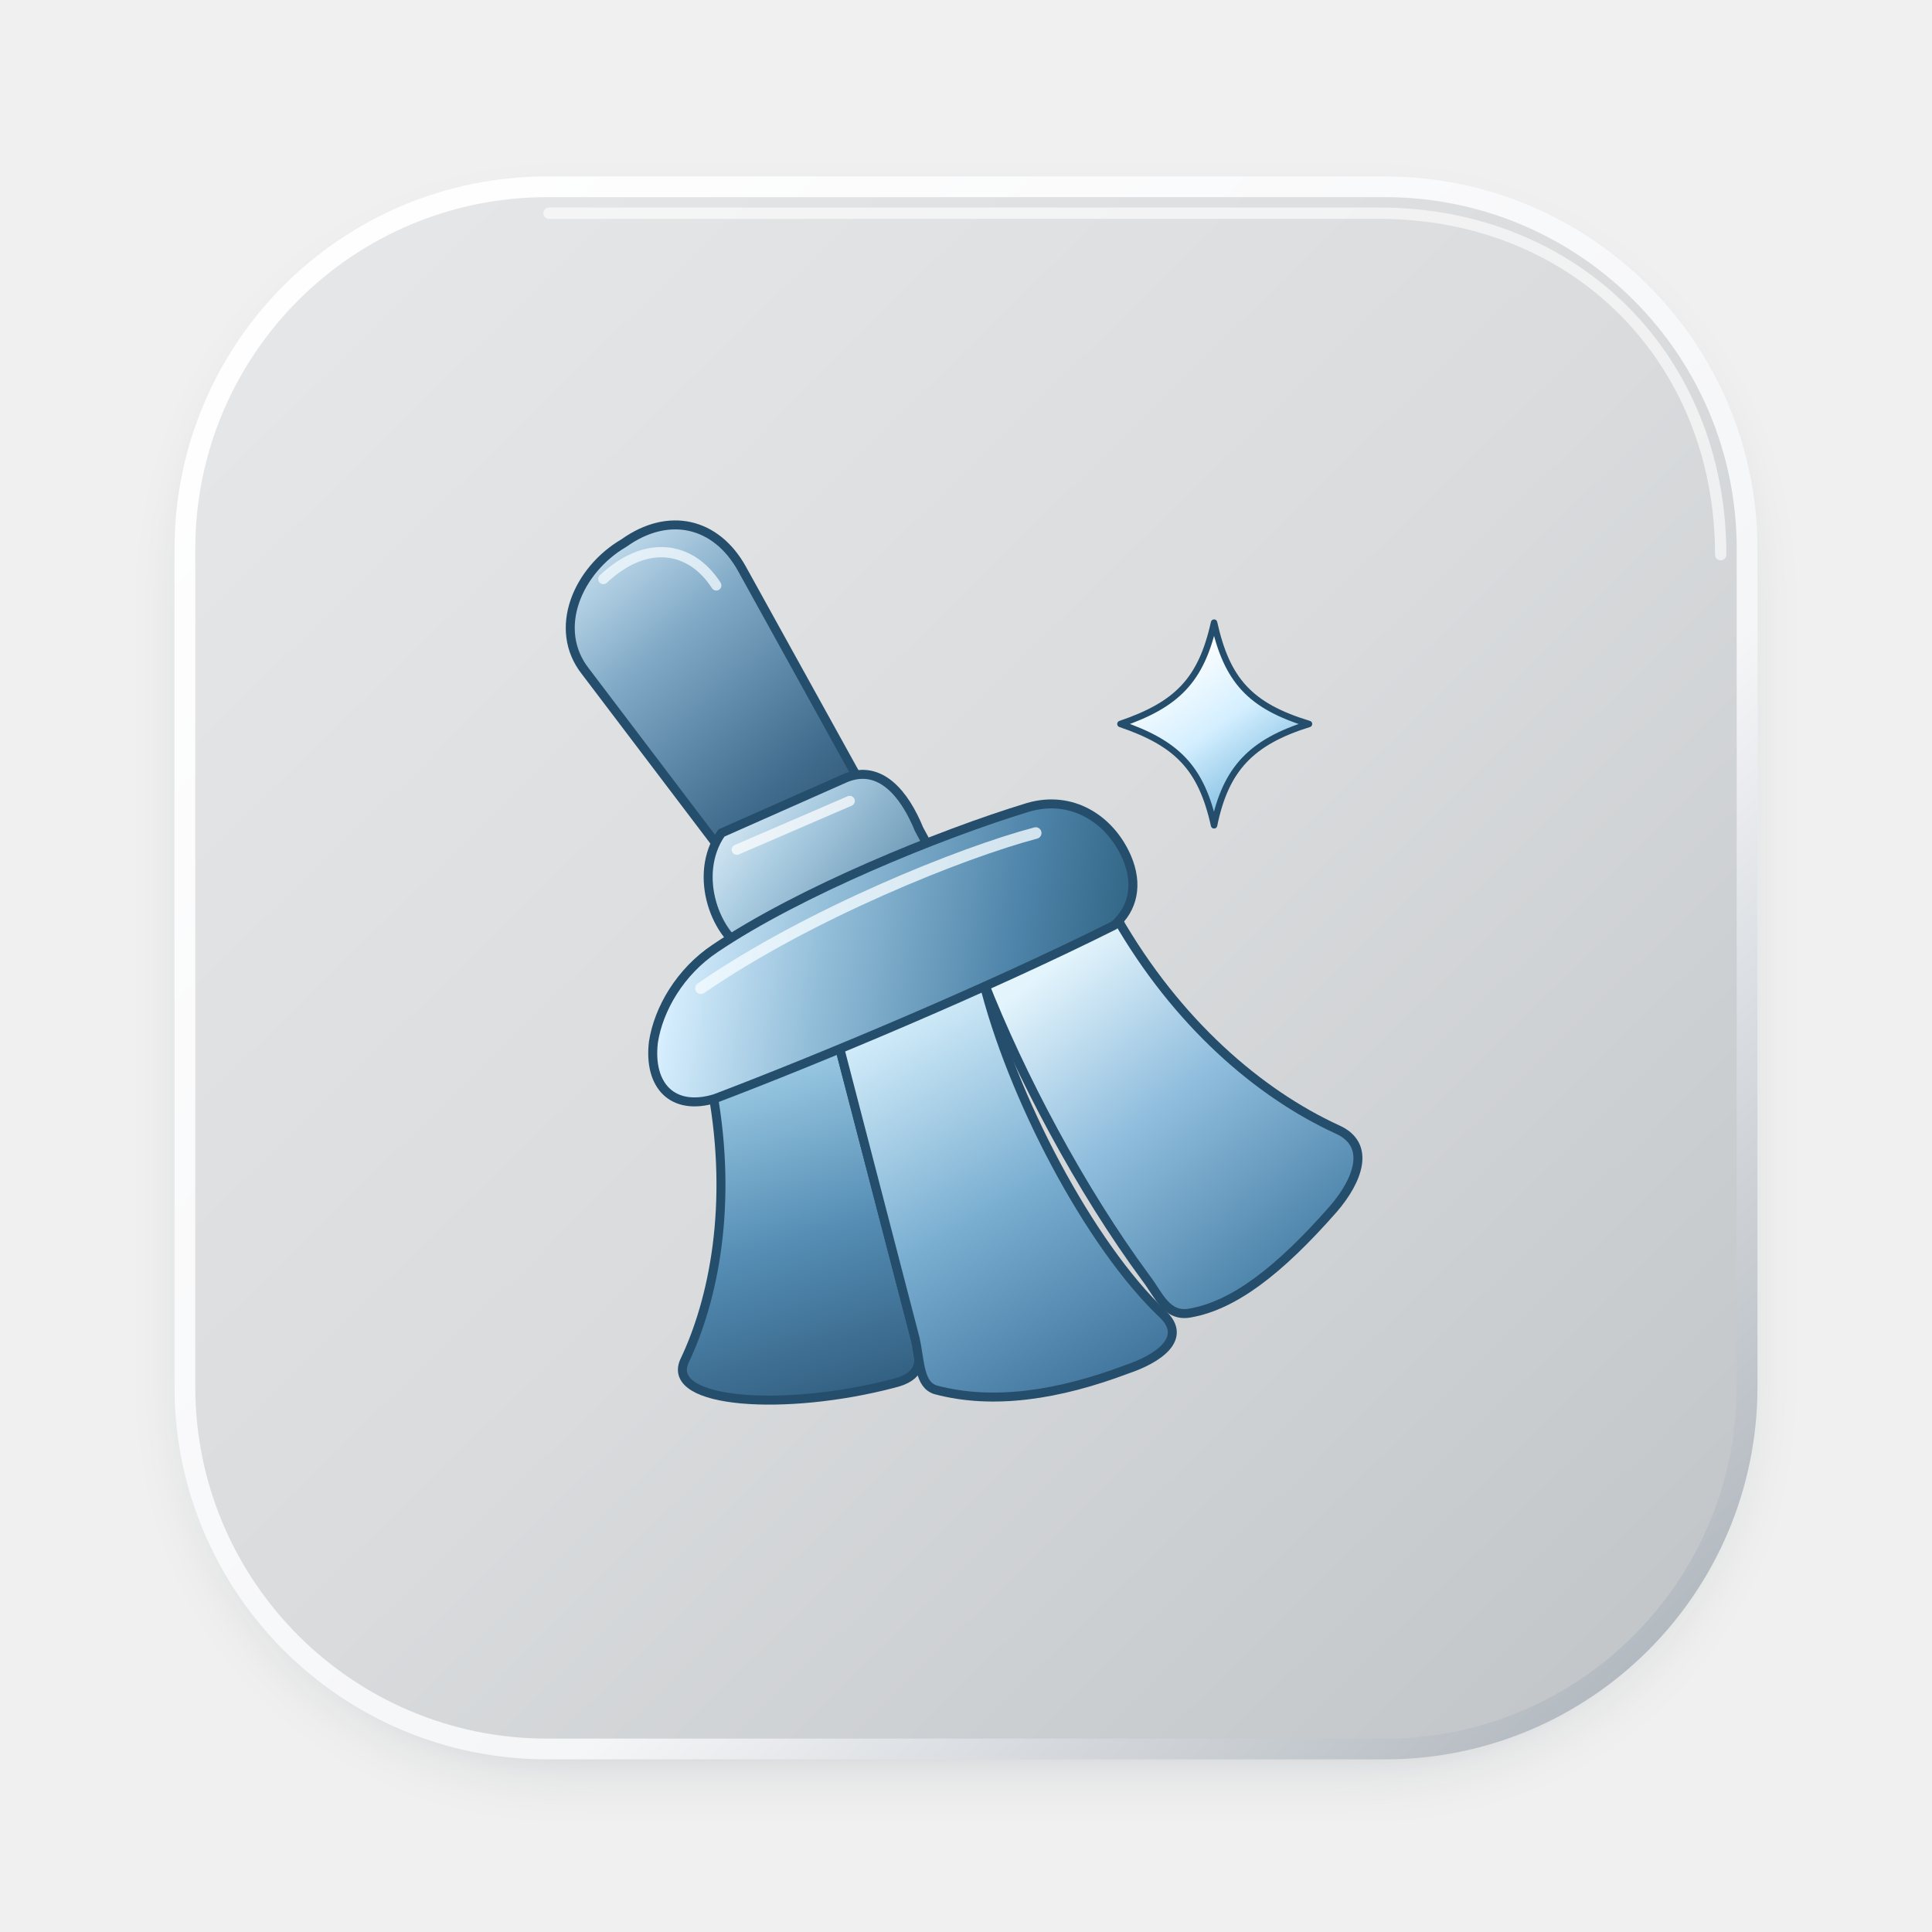
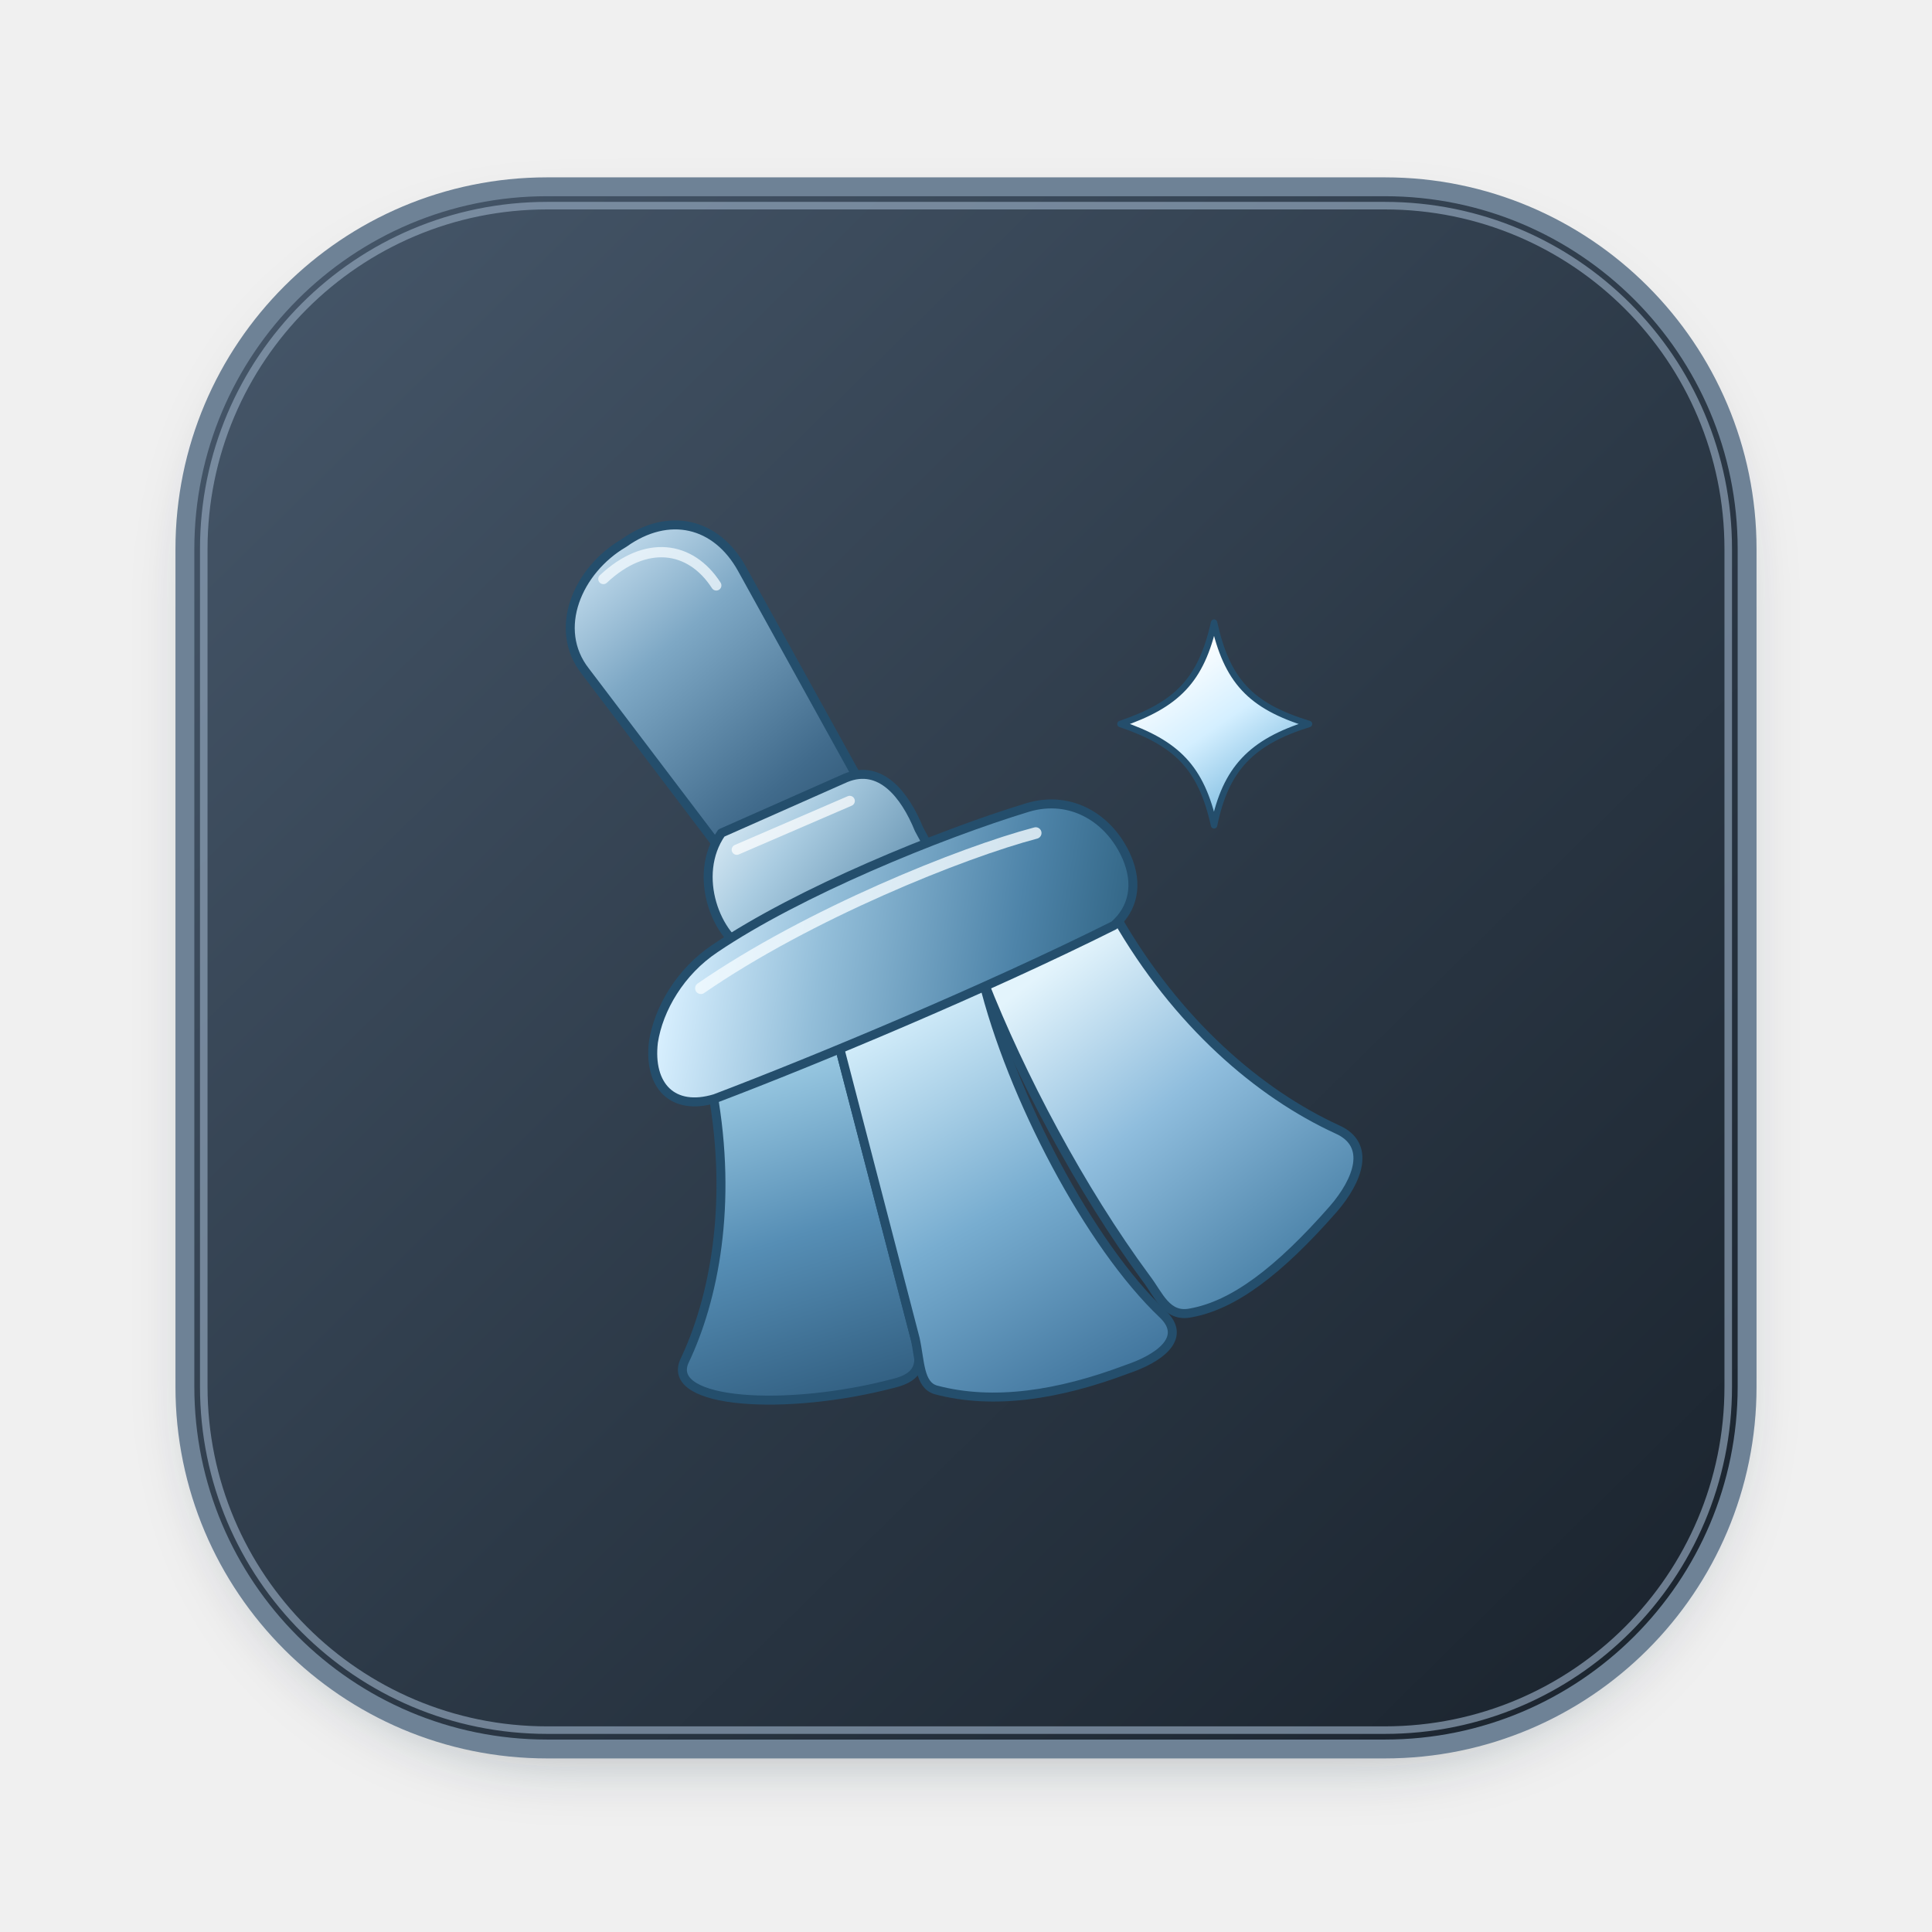
<svg xmlns="http://www.w3.org/2000/svg" width="1024" height="1024" viewBox="0 0 1024 1024">
  <defs>
    <linearGradient id="handle" x1="210" y1="170" x2="449" y2="445" gradientUnits="userSpaceOnUse">
      <stop offset="0" stop-color="#d9edfa" />
      <stop offset="0.34" stop-color="#7ea8c5" />
      <stop offset="0.72" stop-color="#416b8c" />
      <stop offset="1" stop-color="#234966" />
    </linearGradient>
    <linearGradient id="collar" x1="310" y1="370" x2="492" y2="506" gradientUnits="userSpaceOnUse">
      <stop offset="0" stop-color="#f2faff" />
      <stop offset="0.38" stop-color="#aacce1" />
      <stop offset="1" stop-color="#497b9d" />
    </linearGradient>
    <linearGradient id="head" x1="288" y1="497" x2="650" y2="559" gradientUnits="userSpaceOnUse">
      <stop offset="0" stop-color="#d9f0ff" />
      <stop offset="0.32" stop-color="#93bed9" />
      <stop offset="0.72" stop-color="#4e84a9" />
      <stop offset="1" stop-color="#2d607f" />
    </linearGradient>
    <linearGradient id="leftBristle" x1="330" y1="602" x2="410" y2="864" gradientUnits="userSpaceOnUse">
      <stop offset="0" stop-color="#9ccbe4" />
      <stop offset="0.5" stop-color="#568eb5" />
      <stop offset="1" stop-color="#315e80" />
    </linearGradient>
    <linearGradient id="middleBristle" x1="457" y1="566" x2="622" y2="855" gradientUnits="userSpaceOnUse">
      <stop offset="0" stop-color="#d0ebf9" />
      <stop offset="0.5" stop-color="#78add0" />
      <stop offset="1" stop-color="#3f739b" />
    </linearGradient>
    <linearGradient id="rightBristle" x1="578" y1="522" x2="762" y2="757" gradientUnits="userSpaceOnUse">
      <stop offset="0" stop-color="#e3f4fc" />
      <stop offset="0.47" stop-color="#8fbddd" />
      <stop offset="1" stop-color="#4c83a9" />
    </linearGradient>
    <linearGradient id="spark" x1="677" y1="278" x2="749" y2="383" gradientUnits="userSpaceOnUse">
      <stop offset="0" stop-color="#ffffff" />
      <stop offset="0.5" stop-color="#d4efff" />
      <stop offset="1" stop-color="#80bde1" />
    </linearGradient>
    <linearGradient id="tile" x1="110" y1="100" x2="910" y2="915" gradientUnits="userSpaceOnUse">
-       <stop offset="0" stop-color="#e7e8e9" />
-       <stop offset="0.52" stop-color="#d9dbdd" />
-       <stop offset="1" stop-color="#c0c4c7" />
+       <stop offset="0" stop-color="#47586B" />
+       <stop offset="0.55" stop-color="#2C3947" />
+       <stop offset="1" stop-color="#1A232D" />
    </linearGradient>
    <linearGradient id="tileEdge" x1="130" y1="110" x2="890" y2="900" gradientUnits="userSpaceOnUse">
      <stop offset="0" stop-color="#ffffff" />
      <stop offset="0.65" stop-color="#f5f6f8" />
      <stop offset="1" stop-color="#aeb5bc" />
    </linearGradient>
    <filter id="tileShadow" x="0" y="0" width="1024" height="1024" filterUnits="userSpaceOnUse">
      <feGaussianBlur stdDeviation="18" />
    </filter>
  </defs>
-   <rect x="110" y="124" width="804" height="804" rx="188" fill="#182634" opacity=".22" filter="url(#tileShadow)" />
-   <rect x="98" y="99" width="828" height="828" rx="192" fill="url(#tile)" stroke="url(#tileEdge)" stroke-width="11" />
-   <path d="M291 113 H731 C835 113 912 190 912 294" fill="none" stroke="#ffffff" stroke-opacity=".62" stroke-width="6" stroke-linecap="round" />
+   <rect x="110" y="124" width="804" height="804" rx="188" fill="#182634" opacity=".35" filter="url(#tileShadow)" />
+   <rect x="98" y="99" width="828" height="828" rx="192" fill="url(#tile)" stroke="#6E8296" stroke-width="10" />
+   <rect x="108" y="109" width="808" height="808" rx="182" fill="none" stroke="#8FA3B8" stroke-opacity=".7" stroke-width="4" />
  <g transform="translate(160 160) scale(.68)">
    <g stroke="#244e6c" stroke-width="7" stroke-linejoin="round" stroke-linecap="round">
      <path d="M251 188 C286 163 323 172 343 208 L437 378 L334 437 L221 288 C195 255 215 209 251 188 Z" fill="url(#handle)" />
      <path d="M235 216 C268 185 303 190 323 221" fill="none" stroke="#f4fbff" stroke-opacity=".75" stroke-width="8" />
      <path d="M327 414 L424 371 C451 360 470 384 481 411 L494 435 L349 507 C323 496 304 447 327 414 Z" fill="url(#collar)" />
      <path d="M339 427 L427 389" fill="none" stroke="#ffffff" stroke-opacity=".72" stroke-width="8" />
      <path d="M320 615 C336 704 321 778 298 826 C284 859 377 865 461 843 C482 838 484 827 478 808 L419 581 Z" fill="url(#leftBristle)" />
      <path d="M419 581 L531 529 C553 619 614 735 671 789 C691 808 667 824 643 832 C590 852 539 860 494 848 C481 844 482 826 478 808 Z" fill="url(#middleBristle)" />
      <path d="M531 529 L635 480 C682 562 746 617 807 645 C834 657 823 685 804 707 C761 756 726 782 693 788 C674 792 668 774 658 761 C607 692 560 603 531 529 Z" fill="url(#rightBristle)" />
      <path d="M322 504 C387 460 497 415 566 394 C600 384 630 403 643 433 C652 454 648 473 633 486 C533 536 401 591 322 621 C289 631 270 611 274 577 C278 551 295 522 322 504 Z" fill="url(#head)" />
      <path d="M311 535 C395 477 515 429 572 414" fill="none" stroke="#f4fbff" stroke-opacity=".8" stroke-width="9" />
      <path d="M711 250 C721 295 739 315 785 329 C740 343 720 364 711 408 C701 363 682 344 638 329 C682 314 701 295 711 250 Z" fill="url(#spark)" stroke-width="5" />
    </g>
  </g>
</svg>
